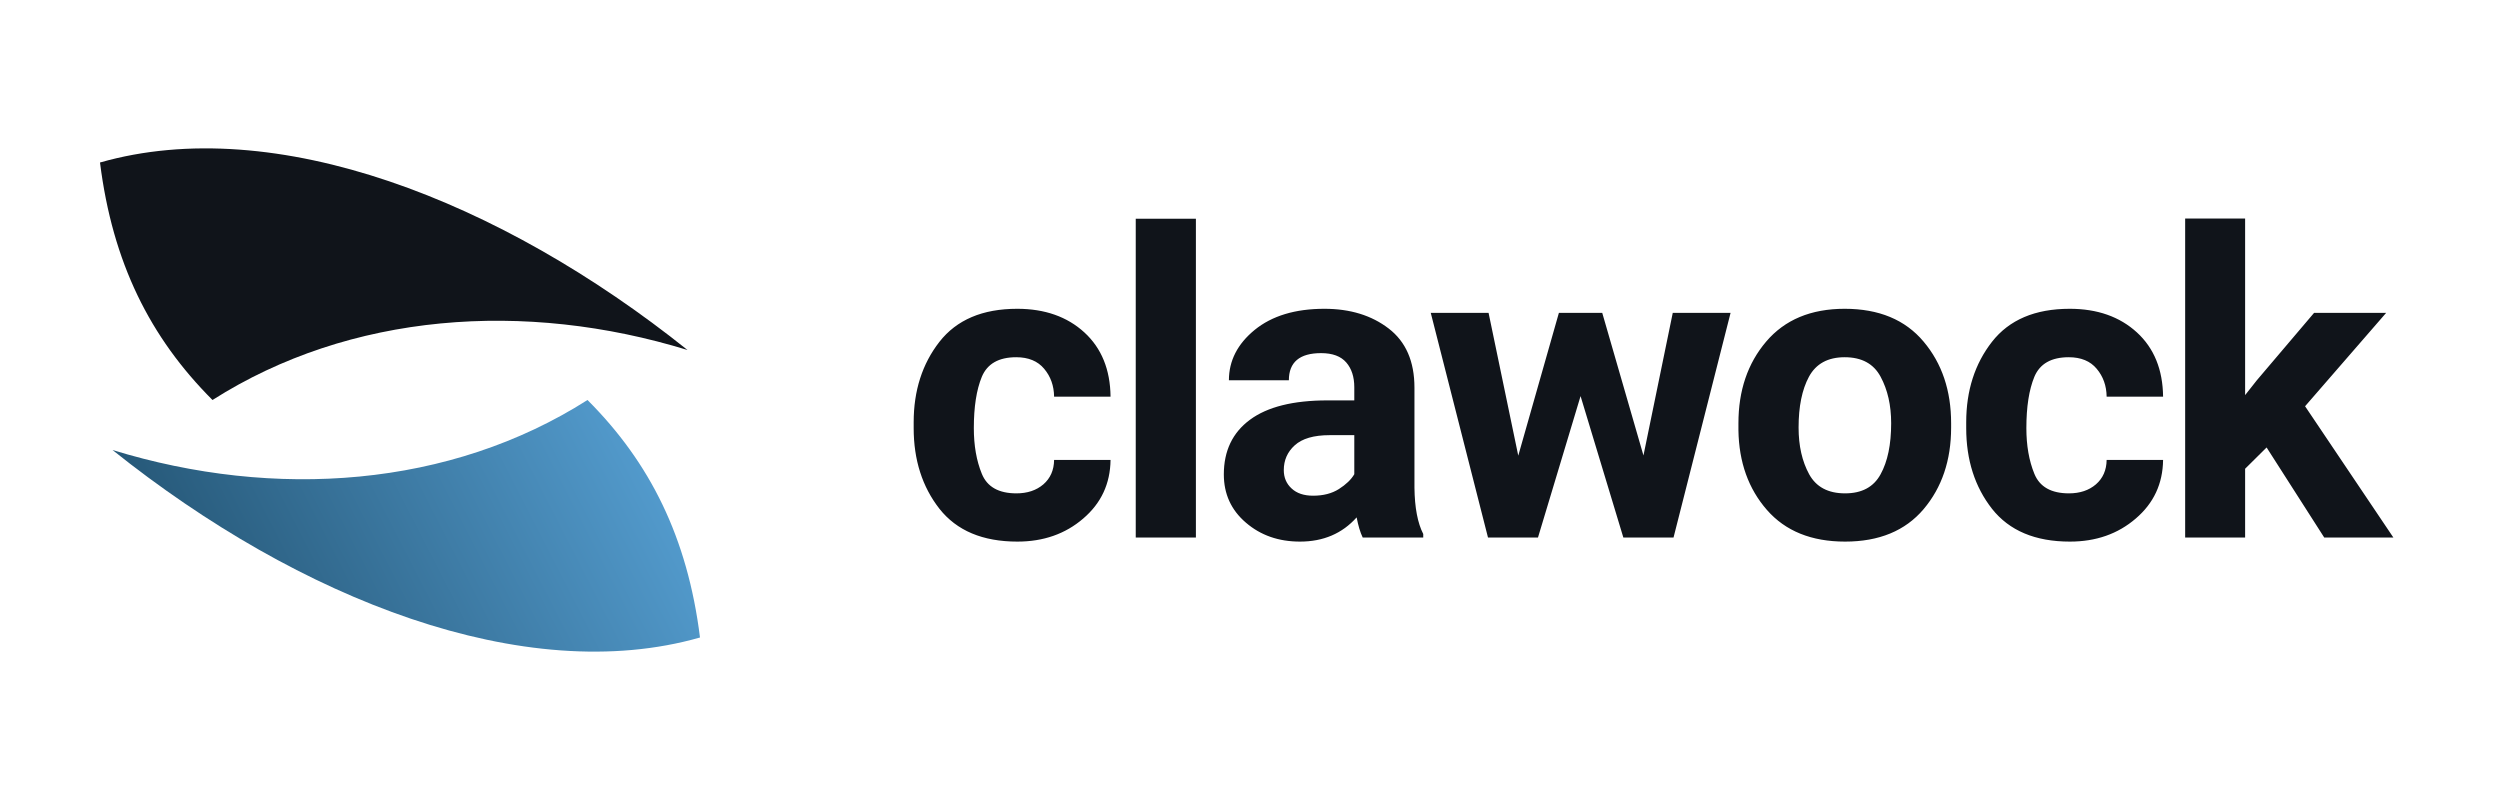
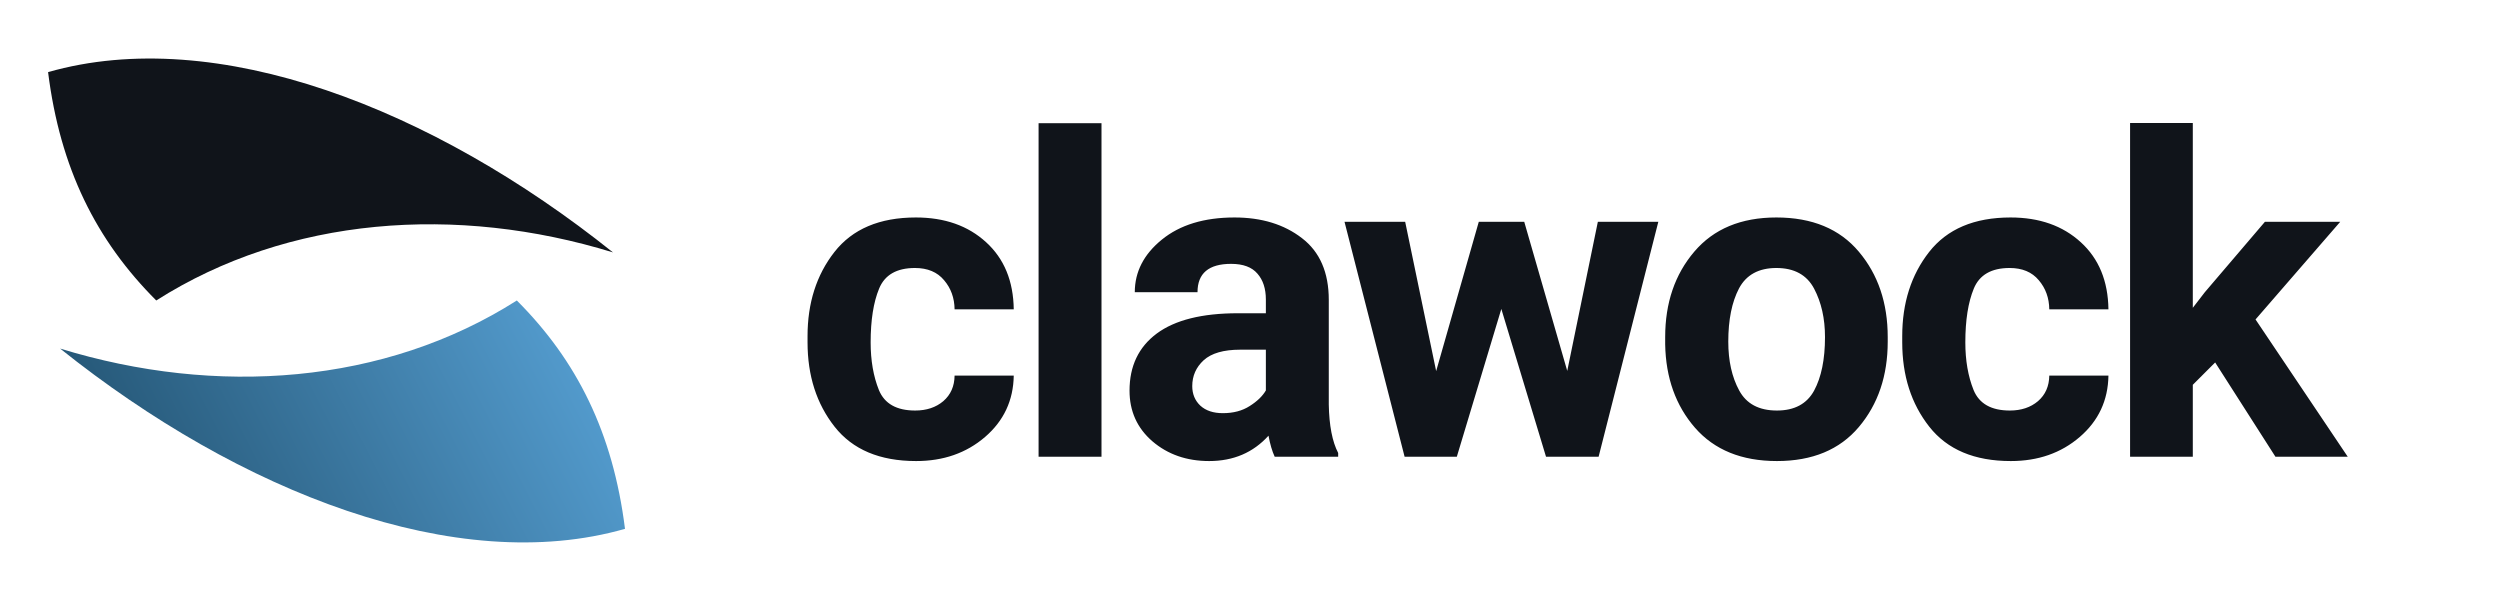
- <svg xmlns="http://www.w3.org/2000/svg" width="200" height="64" viewBox="0 0 200 64" role="img" aria-labelledby="title desc" shape-rendering="geometricPrecision" text-rendering="geometricPrecision">
+ <svg xmlns="http://www.w3.org/2000/svg" width="208" height="50" viewBox="4 7 208 50" role="img" aria-labelledby="title desc" shape-rendering="geometricPrecision" text-rendering="geometricPrecision">
  <defs>
    <linearGradient id="bull-blue" x1="14" y1="50" x2="51" y2="31" gradientUnits="userSpaceOnUse">
      <stop class="b0" offset="0" />
      <stop class="b1" offset="1" />
    </linearGradient>
  </defs>
  <style>
    .ink{fill:#10141a}.b0{stop-color:#245574}.b1{stop-color:#559ed1}
-     .word{font-family:-apple-system,BlinkMacSystemFont,"Segoe UI",Roboto,"Helvetica Neue",Arial,"Noto Sans",sans-serif;font-weight:700;font-size:34px;letter-spacing:-1px}
+     .word{font-family:-apple-system,BlinkMacSystemFont,"Segoe UI",Roboto,"Helvetica Neue",Arial,"Noto Sans",sans-serif;font-weight:700;font-size:37px;letter-spacing:-1.2px}
    @media (prefers-color-scheme:dark){
      .ink{fill:#edf2f5}.b0{stop-color:#4b91c8}.b1{stop-color:#78c5f3}
    }
  </style>
  <path class="ink" d="M8 13C22 9 40 16 55 28C42 24 28 25 17 32C12 27 9 21 8 13Z" />
  <path d="M56 51C42 55 24 48 9 36C22 40 36 39 47 32C52 37 55 43 56 51Z" fill="url(#bull-blue)" />
-   <text class="ink word" x="72" y="43">clawock</text>
+   <text class="ink word" x="70" y="45">clawock</text>
</svg>
